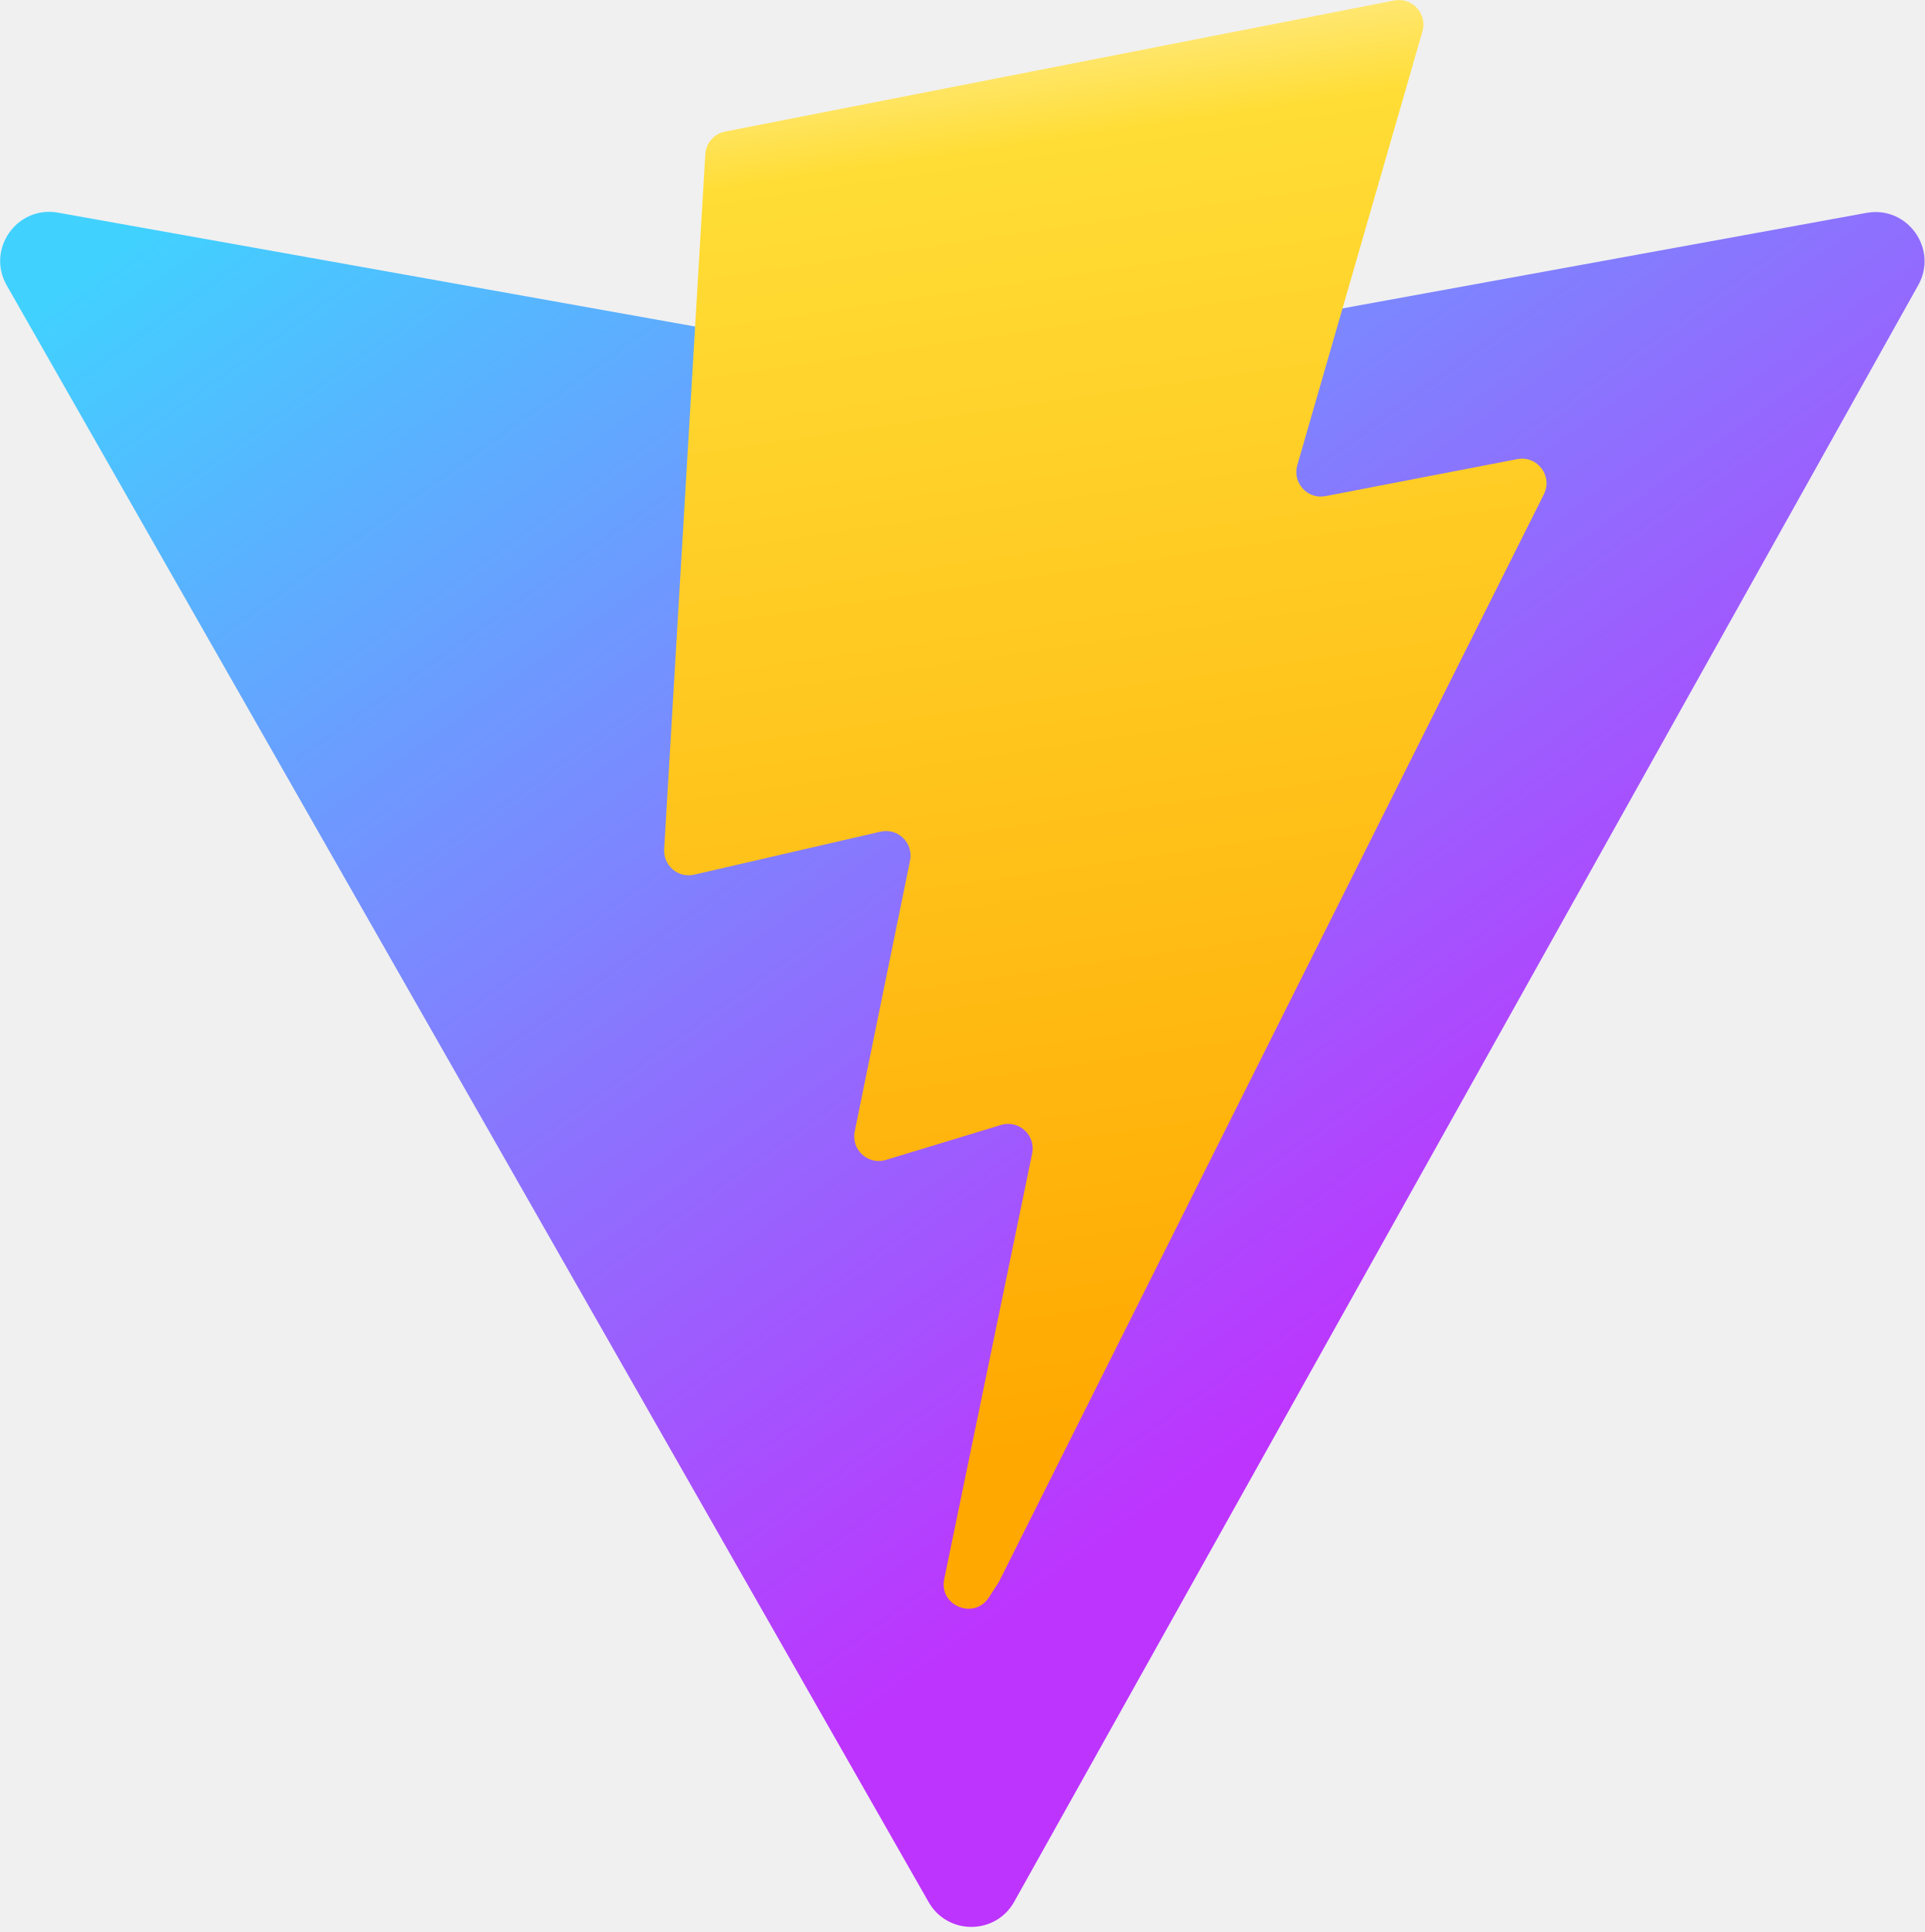
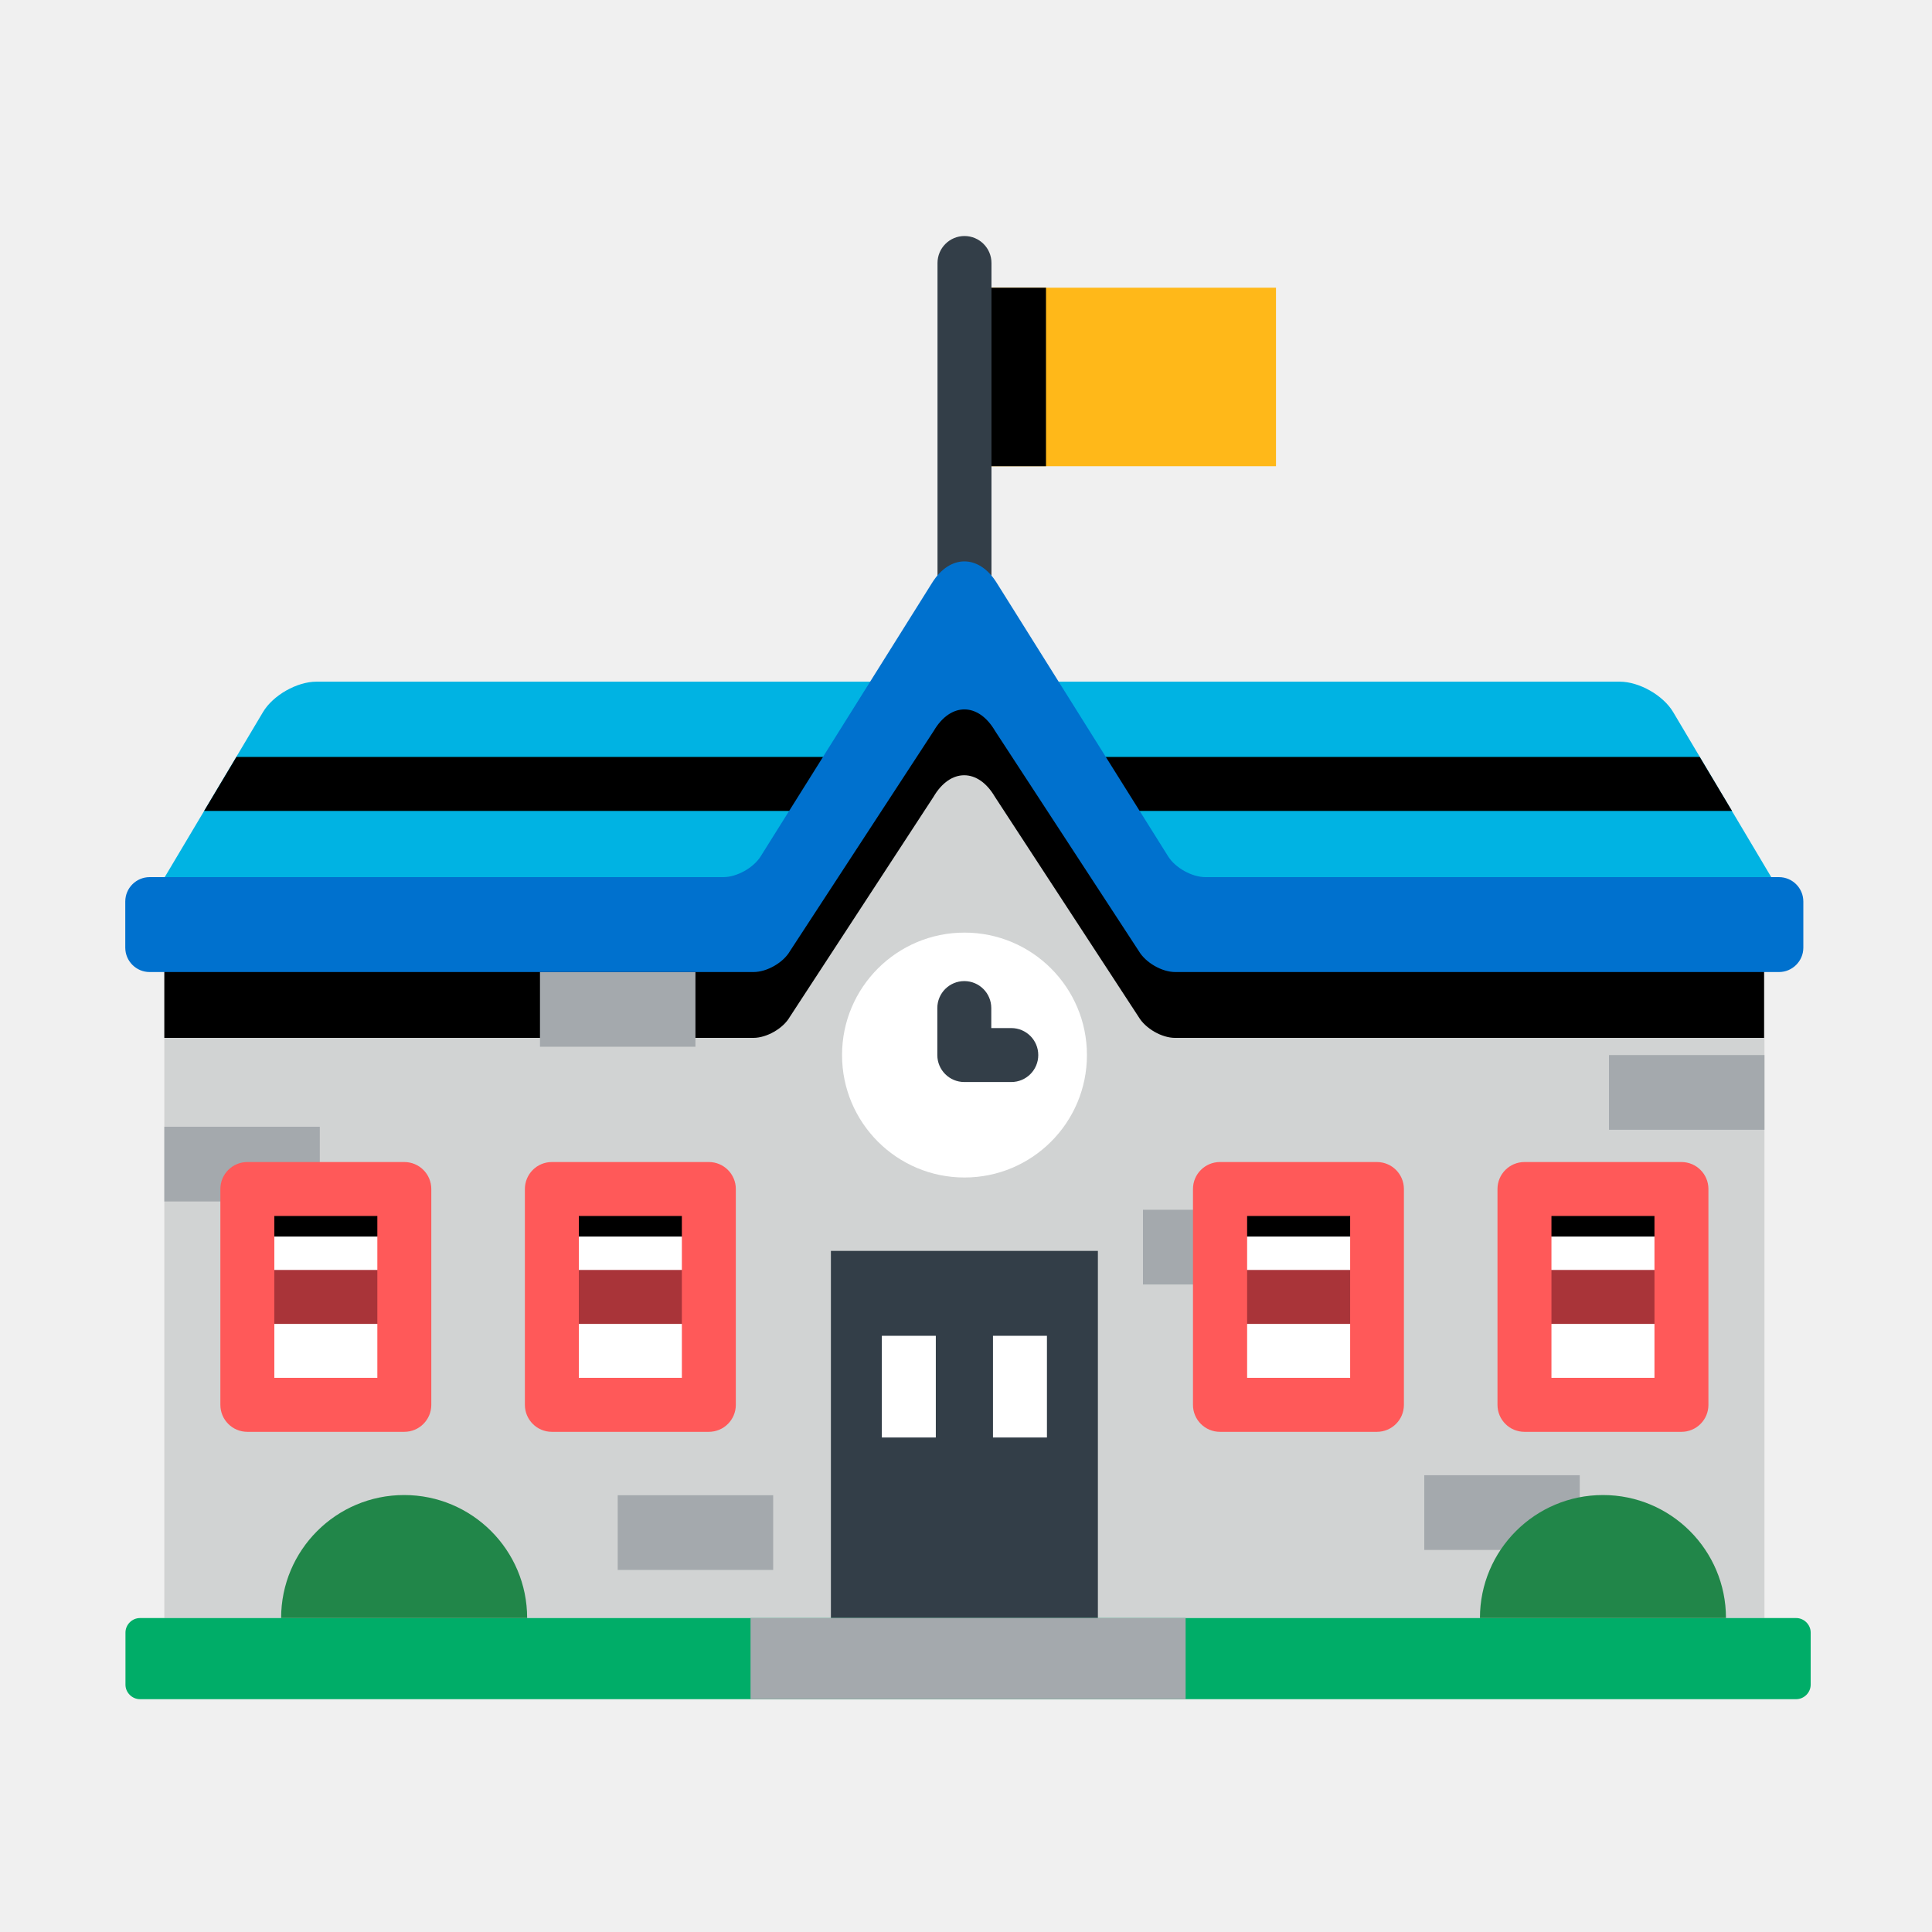
- <svg xmlns="http://www.w3.org/2000/svg" aria-hidden="true" role="img" class="iconify iconify--logos" width="31.88" height="32" preserveAspectRatio="xMidYMid meet" viewBox="0 0 256 257">
-   <defs>
-     <linearGradient id="IconifyId1813088fe1fbc01fb466" x1="-.828%" x2="57.636%" y1="7.652%" y2="78.411%">
-       <stop offset="0%" stop-color="#41D1FF" />
-       <stop offset="100%" stop-color="#BD34FE" />
-     </linearGradient>
-     <linearGradient id="IconifyId1813088fe1fbc01fb467" x1="43.376%" x2="50.316%" y1="2.242%" y2="89.03%">
-       <stop offset="0%" stop-color="#FFEA83" />
-       <stop offset="8.333%" stop-color="#FFDD35" />
-       <stop offset="100%" stop-color="#FFA800" />
-     </linearGradient>
-   </defs>
-   <path fill="url(#IconifyId1813088fe1fbc01fb466)" d="M255.153 37.938L134.897 252.976c-2.483 4.44-8.862 4.466-11.382.048L.875 37.958c-2.746-4.814 1.371-10.646 6.827-9.67l120.385 21.517a6.537 6.537 0 0 0 2.322-.004l117.867-21.483c5.438-.991 9.574 4.796 6.877 9.62Z" />
-   <path fill="url(#IconifyId1813088fe1fbc01fb467)" d="M185.432.063L96.44 17.501a3.268 3.268 0 0 0-2.634 3.014l-5.474 92.456a3.268 3.268 0 0 0 3.997 3.378l24.777-5.718c2.318-.535 4.413 1.507 3.936 3.838l-7.361 36.047c-.495 2.426 1.782 4.5 4.151 3.78l15.304-4.649c2.372-.72 4.652 1.36 4.15 3.788l-11.698 56.621c-.732 3.542 3.979 5.473 5.943 2.437l1.313-2.028l72.516-144.72c1.215-2.423-.88-5.186-3.54-4.672l-25.505 4.922c-2.396.462-4.435-1.77-3.759-4.114l16.646-57.705c.677-2.35-1.37-4.583-3.769-4.113Z" />
+ <svg xmlns="http://www.w3.org/2000/svg" t="1754798685224" class="icon" viewBox="0 0 1024 1024" version="1.1" p-id="14689" width="200" height="200">
+   <path d="M886.8 377.4c-5.3-8.9-18-16.1-28.3-16.1H167.7c-10.3 0-23 7.2-28.3 16.1l-54 90.7c-5.3 8.9-1.2 16.1 9.1 16.1h837.1c10.3 0 14.4-7.2 9.1-16.1l-53.9-90.7z" fill="#00B3E3" p-id="14690" />
+   <path d="M900.9 401.2H576.1v28.6H918l-17.1-28.6z m-792.7 28.6h338.1v-28.6h-321l-17.1 28.6z" fill="" p-id="14691" />
+   <path d="M608.5 479.6l-97.3-156.2-97.4 156.2H87.1v378h848.1v-378z" fill="#D1D3D3" p-id="14692" />
+   <path d="M638.9 499.9c-7.1 0-15.9-4.9-19.7-10.9l-5.9-9.4h-4.9L517.7 334c-4.3-2-8.9-2-13.3 0l-90.7 145.6H409l-5.9 9.4c-3.8 6-12.6 10.9-19.7 10.9H87.1v50.2h312.2c7.1 0 15.8-5 19.3-11.1l76.2-116.7c8.9-15.2 23.6-15.2 32.5 0L603.5 539c3.6 6.1 12.2 11.1 19.3 11.1H935v-50.2H638.9z" fill="" p-id="14693" />
+   <path d="M852.8 559.2h82.4v39.6h-82.4zM605.8 641.2h82.4v39.6h-82.4zM754.9 781.9h82.4v39.6h-82.4zM327.4 792.5h82.4v39.6h-82.4zM87.1 597.2h82.4v39.6H87.1zM286.2 515.2h82.4v39.6h-82.4z" fill="#A4A9AD" p-id="14694" />
+   <path d="M440.4 663h141.5v194.6H440.4z" fill="#333E48" p-id="14695" />
+   <path d="M467.4 708H496v53.9h-28.6zM526.3 708h28.6v53.9h-28.6zM292.5 630.2h83.2v114.4h-83.2z" fill="#FFFFFF" p-id="14696" />
+   <path d="M292.5 630.2h83.2v25.2h-83.2z" fill="" p-id="14697" />
+   <path d="M292.5 673.1h83.2v28.6h-83.2z" fill="#A93439" p-id="14698" />
+   <path d="M306.8 730.3h54.6v-85.8h-54.6v85.8z m68.9 28.6h-83.2c-7.9 0-14.3-6.4-14.3-14.3V630.2c0-7.9 6.4-14.3 14.3-14.3h83.2c7.9 0 14.3 6.4 14.3 14.3v114.4c0 7.9-6.4 14.3-14.3 14.3z" fill="#FF5959" p-id="14699" />
+   <path d="M131.1 630.2h83.2v114.4h-83.2z" fill="#FFFFFF" p-id="14700" />
+   <path d="M131.1 630.2h83.2v25.2h-83.2z" fill="" p-id="14701" />
+   <path d="M131.1 673.1h83.2v28.6h-83.2z" fill="#A93439" p-id="14702" />
+   <path d="M145.4 730.3H200v-85.8h-54.6v85.8z m68.9 28.6h-83.2c-7.9 0-14.3-6.4-14.3-14.3V630.2c0-7.9 6.4-14.3 14.3-14.3h83.2c7.9 0 14.3 6.4 14.3 14.3v114.4c0 7.9-6.4 14.3-14.3 14.3z" fill="#FF5959" p-id="14703" />
+   <path d="M646.7 630.2h83.2v114.4h-83.2z" fill="#FFFFFF" p-id="14704" />
+   <path d="M646.7 630.2h83.2v25.2h-83.2z" fill="" p-id="14705" />
+   <path d="M646.7 673.1h83.2v28.6h-83.2z" fill="#A93439" p-id="14706" />
+   <path d="M661 730.3h54.6v-85.8H661v85.8z m68.8 28.6h-83.2c-7.9 0-14.3-6.4-14.3-14.3V630.2c0-7.9 6.4-14.3 14.3-14.3h83.2c7.9 0 14.3 6.4 14.3 14.3v114.4c0 7.9-6.4 14.3-14.3 14.3z" fill="#FF5959" p-id="14707" />
+   <path d="M808 630.2h83.2v114.4H808z" fill="#FFFFFF" p-id="14708" />
+   <path d="M808 630.2h83.2v25.2H808z" fill="" p-id="14709" />
+   <path d="M808 673.1h83.2v28.6H808z" fill="#A93439" p-id="14710" />
+   <path d="M822.3 730.3h54.6v-85.8h-54.6v85.8z m68.9 28.6H808c-7.9 0-14.3-6.4-14.3-14.3V630.2c0-7.9 6.4-14.3 14.3-14.3h83.2c7.9 0 14.3 6.4 14.3 14.3v114.4c0 7.9-6.4 14.3-14.3 14.3z" fill="#FF5959" p-id="14711" />
+   <path d="M511.2 152.5h165.1v94.6H511.2z" fill="#FFB819" p-id="14712" />
+   <path d="M511.2 152.5h43.2v94.6h-43.2z" fill="" p-id="14713" />
+   <path d="M511.2 337.7c-7.9 0-14.3-6.4-14.3-14.3v-184c0-7.9 6.4-14.3 14.3-14.3s14.3 6.4 14.3 14.3v184.1c0 7.8-6.4 14.2-14.3 14.2z" fill="#333E48" p-id="14714" />
+   <path d="M528.2 308.8c-9.4-15-24.7-15-34.1 0l-91 145.2c-3.8 6-12.6 10.9-19.7 10.9H79.3c-7.1 0-12.9 5.8-12.9 12.9v24.5c0 7.1 5.8 12.9 12.9 12.9h320.1c7.1 0 15.8-5 19.3-11.1l76.2-116.7c8.9-15.2 23.6-15.2 32.5 0l76.2 116.7c3.6 6.1 12.2 11.1 19.3 11.1h320c7.1 0 12.9-5.8 12.9-12.9v-24.5c0-7.1-5.8-12.9-12.9-12.9h-304c-7.1 0-15.9-4.9-19.7-10.9l-91-145.2z" fill="#0071CE" p-id="14715" />
+   <path d="M511.2 559.2m-64.9 0a64.9 64.9 0 1 0 129.8 0 64.9 64.9 0 1 0-129.8 0Z" fill="#FFFFFF" p-id="14716" />
+   <path d="M536 544.9h-10.6v-10.6c0-7.9-6.4-14.3-14.3-14.3s-14.3 6.4-14.3 14.3v24.9c0 7.9 6.4 14.3 14.3 14.3H536c7.9 0 14.3-6.4 14.3-14.3s-6.4-14.3-14.3-14.3z" fill="#333E48" p-id="14717" />
+   <path d="M959.7 892.9c0 4.2-3.5 7.7-7.7 7.7H74.2c-4.2 0-7.7-3.5-7.7-7.7v-27.6c0-4.2 3.5-7.7 7.7-7.7H952c4.2 0 7.7 3.5 7.7 7.7v27.6z" fill="#00AD68" p-id="14718" />
+   <path d="M397.8 857.6h230.6v43H397.8z" fill="#A4A9AD" p-id="14719" />
+   <path d="M914.8 857.6c0-36-29.2-65.2-65.2-65.2s-65.2 29.2-65.2 65.2h130.4zM279.4 857.6c0-36-29.2-65.2-65.2-65.2S149 821.6 149 857.6h130.4z" fill="#218649" p-id="14720" />
</svg>
